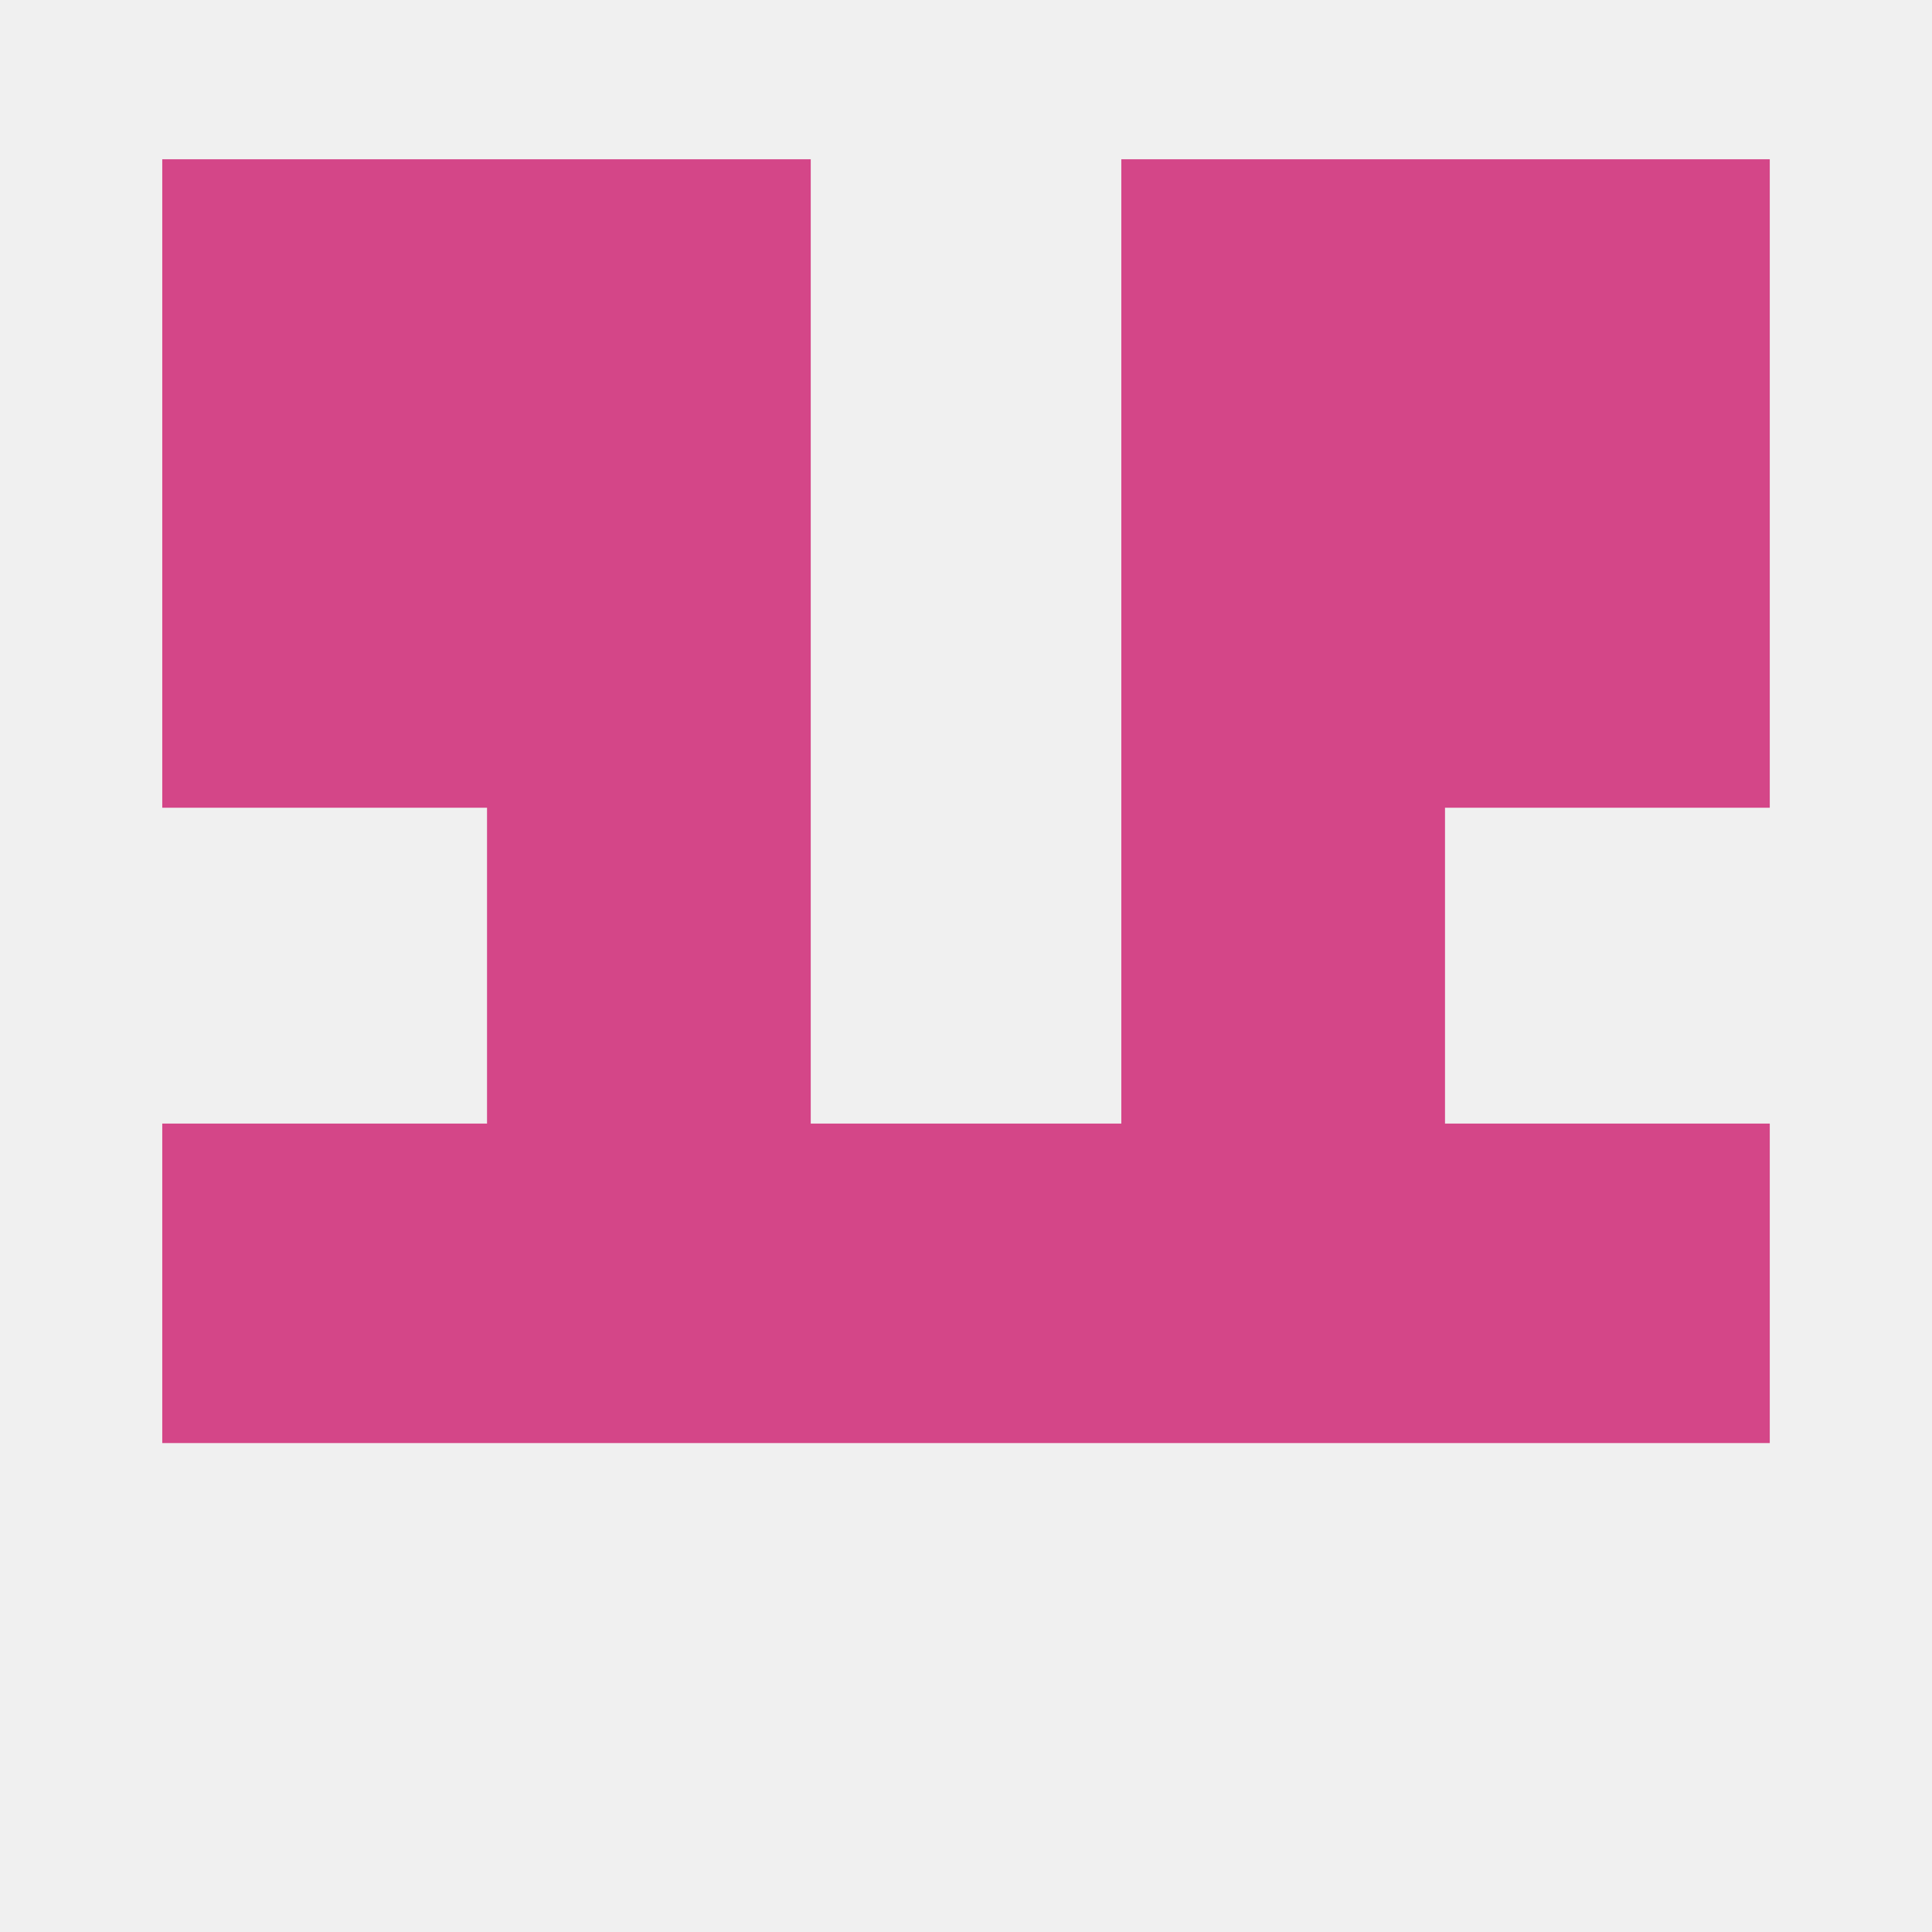
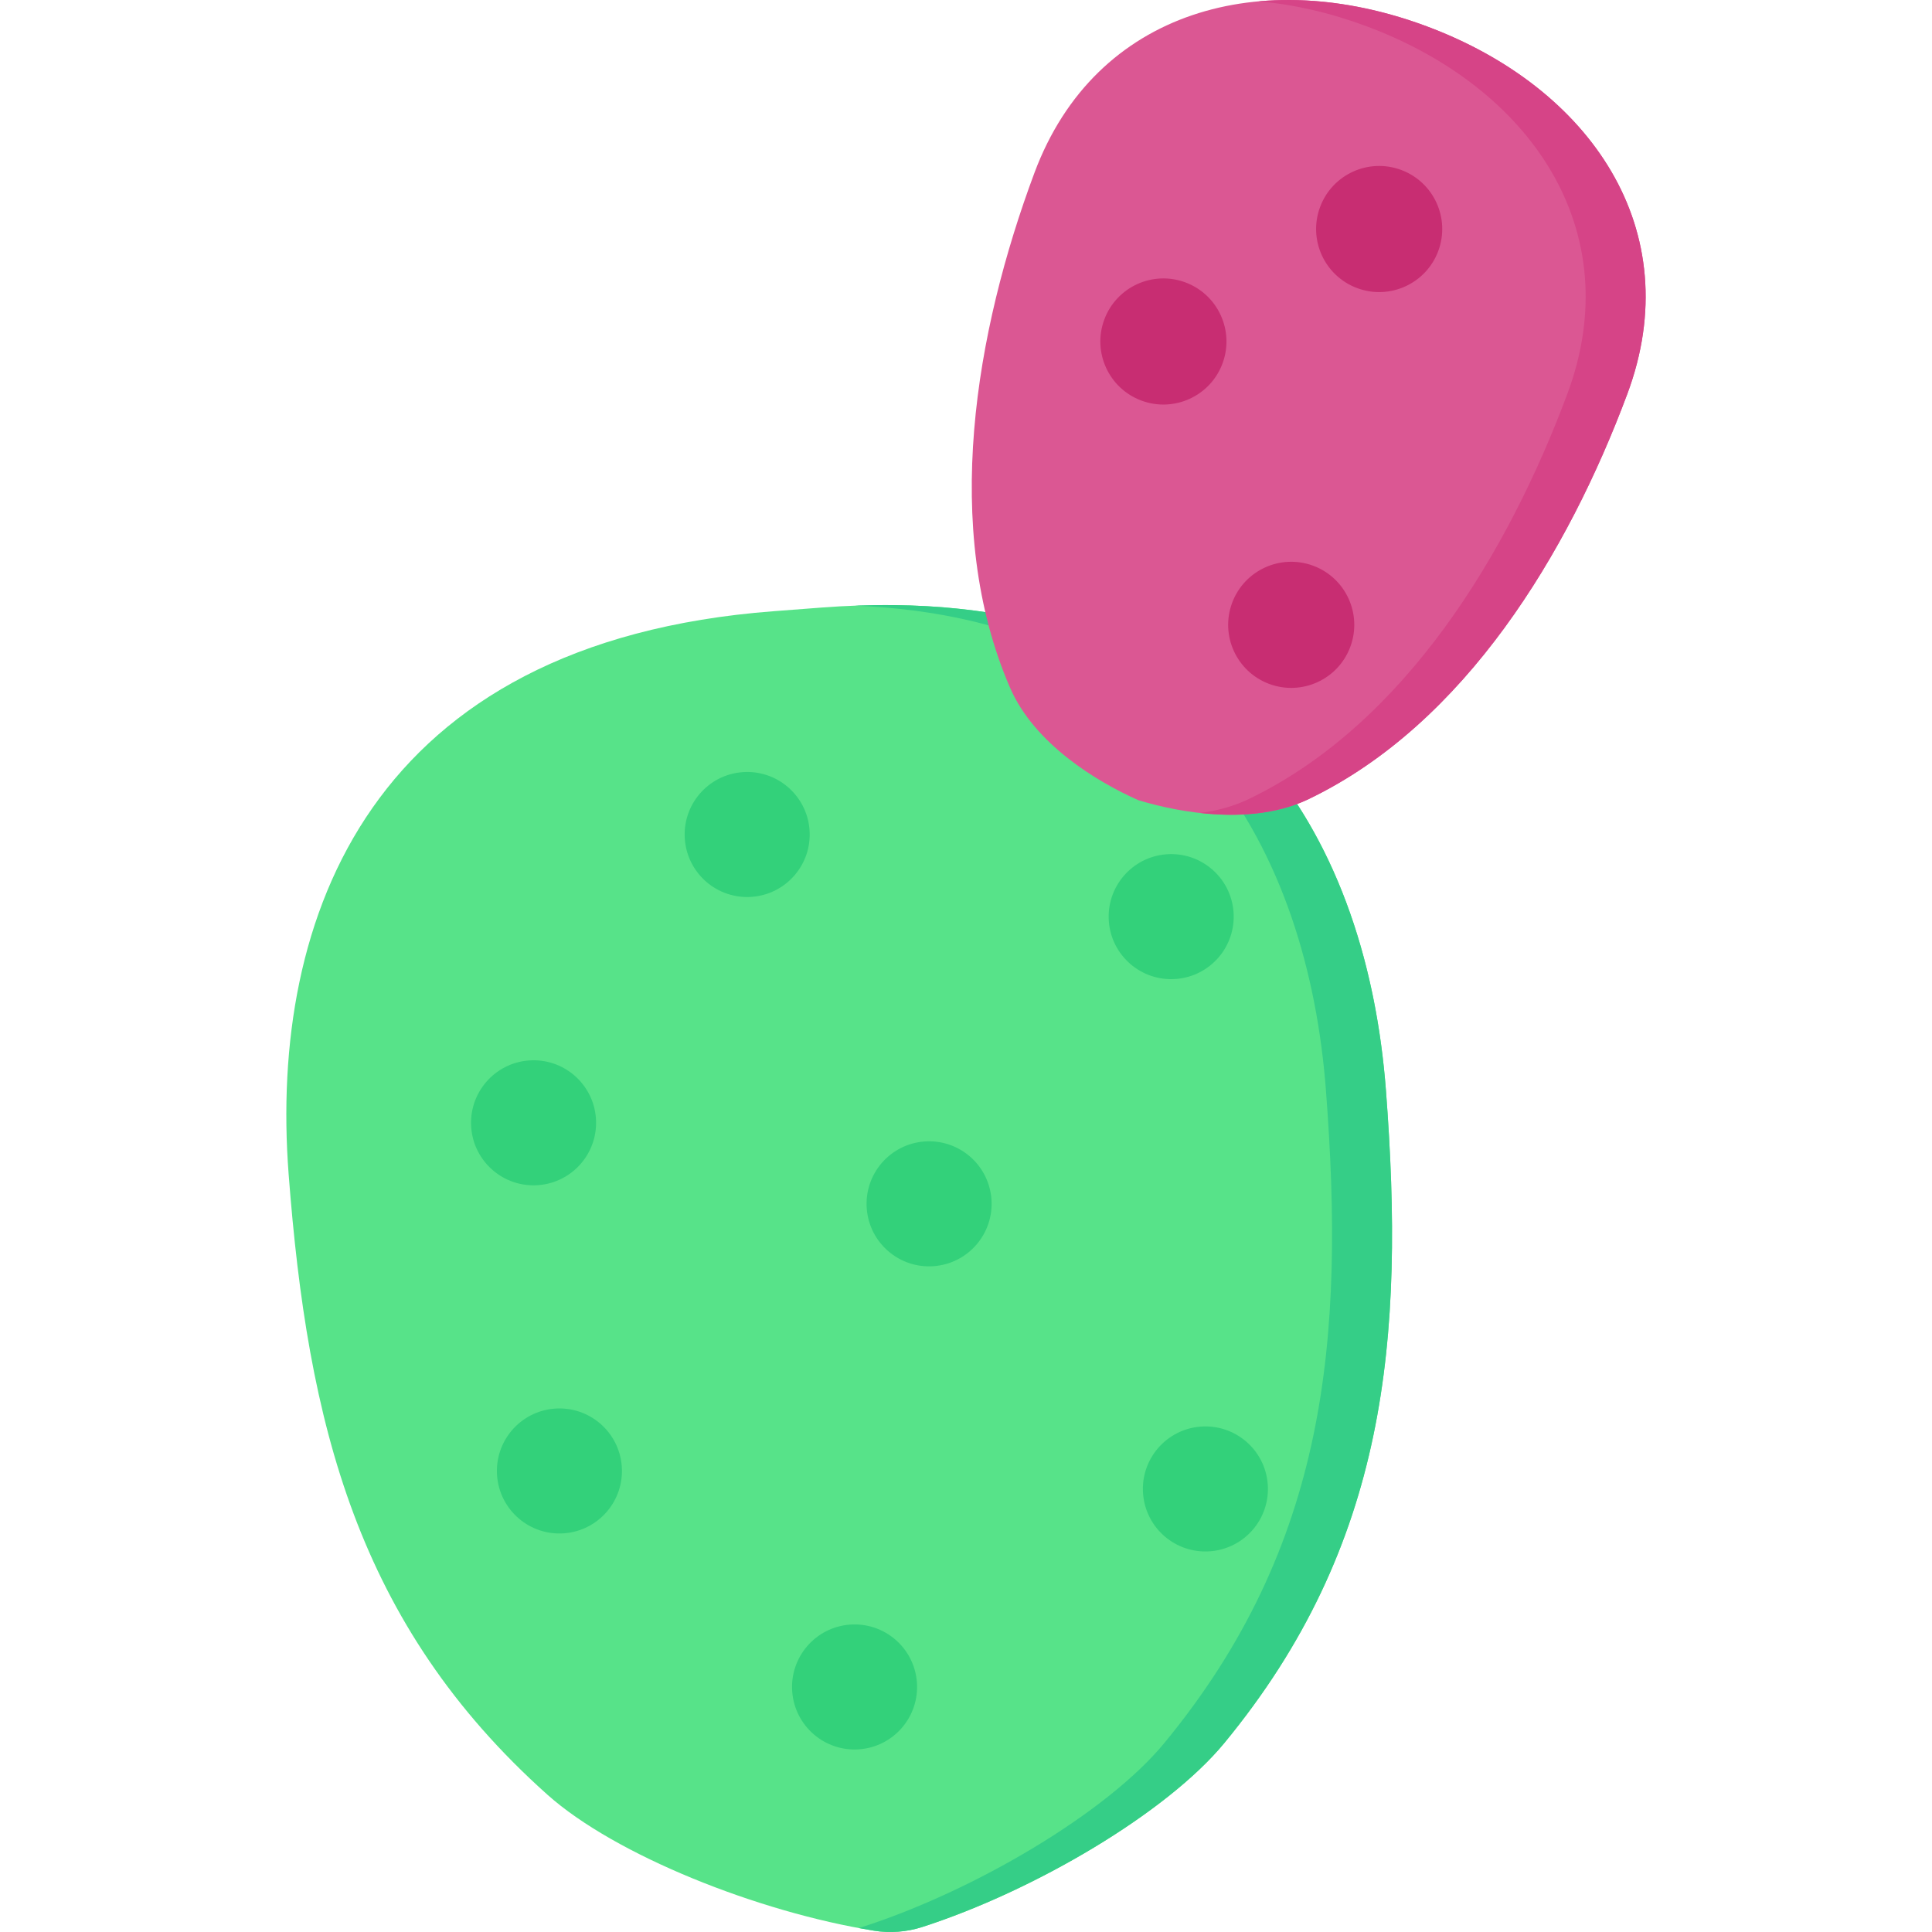
- <svg xmlns="http://www.w3.org/2000/svg" id="svg8" version="1.1" viewBox="0 0 67.733 67.733" height="256" width="256">
+ <svg xmlns="http://www.w3.org/2000/svg" width="256" height="256" viewBox="0 0 67.733 67.733" version="1.1" id="svg8">
  <defs id="defs2" />
-   <g id="layer1" transform="translate(220.0005,40.77376)">
-     <g id="g849">
-       <rect style="opacity:1;fill:#f0f0f0;fill-opacity:1;stroke-width:11.377;stroke-linecap:square;paint-order:markers stroke fill" id="rect831" width="67.733" height="67.733" x="-220.001" y="-40.774" />
-       <path id="rect847" style="fill:#d44688;fill-opacity:1;stroke-width:3.439;stroke-linecap:round;paint-order:markers stroke fill" d="m -214.312,-35.19 v 22.734 h 11.386 v 11.073 h -11.386 V 9.818 h 11.386 33.585 11.386 V -1.383 h -11.386 v -11.073 h 11.386 v -22.734 h -22.734 v 22.734 11.073 h -10.888 v -33.807 z" />
+   <g transform="translate(-157.0862,-98.02196)" id="layer1">
+     <g transform="matrix(0.3975036,0,0,0.3975036,104.6826,59.05788)" id="g1019">
+       <g id="g1001">
+         <path d="m 200.048,151.93 c -35.549,2.713 -44.49,26.965 -42.76,49.646 1.675,21.944 5.996,39.694 22.826,54.733 5.944,5.311 18.542,10.348 28.815,11.997 1.393,0.224 2.878,0.11 4.221,-0.322 9.903,-3.189 21.591,-10.079 26.66,-16.231 14.353,-17.419 15.931,-35.619 14.257,-57.563 C 252.337,171.509 239.82,148.895 204.27,151.608 Z" style="fill:#57e389;stroke-width:2.117;paint-order:markers stroke fill" id="path847" />
+         <path d="m 210.669,151.39 c -1.114,-0.012 -2.257,0.006 -3.424,0.05 29.256,1.159 39.942,21.925 41.531,42.75 1.675,21.944 0.097,40.145 -14.256,57.563 -5.069,6.152 -16.757,13.042 -26.66,16.231 -0.096,0.031 -0.194,0.057 -0.291,0.084 0.458,0.085 0.913,0.166 1.362,0.238 1.393,0.224 2.878,0.11 4.221,-0.322 9.903,-3.189 21.591,-10.078 26.66,-16.231 14.353,-17.419 15.931,-35.62 14.256,-57.563 -1.623,-21.263 -12.725,-42.468 -43.399,-42.8 z" style="fill:#35ce87;fill-opacity:1;stroke-width:2.117;paint-order:markers stroke fill" id="path981" />
+         <circle transform="rotate(-4.363942)" r="5.514" cy="186.17" cx="184.098" id="path859" style="fill:#33d17a;fill-opacity:1;stroke:none;stroke-width:1.424;paint-order:markers stroke fill" />
+         <circle transform="rotate(-4.363942)" style="fill:#33d17a;fill-opacity:1;stroke:none;stroke-width:1.424;paint-order:markers stroke fill" id="circle861" cx="220.834" cy="196.238" r="5.514" />
+         <circle transform="rotate(-4.363942)" r="5.514" cy="210.09" cx="163.378" id="circle863" style="fill:#33d17a;fill-opacity:1;stroke:none;stroke-width:1.424;paint-order:markers stroke fill" />
+         <circle transform="rotate(-4.363942)" style="fill:#33d17a;fill-opacity:1;stroke:none;stroke-width:1.424;paint-order:markers stroke fill" id="circle865" cx="220.003" cy="246.798" r="5.514" />
+         <circle transform="rotate(-4.363942)" style="fill:#33d17a;fill-opacity:1;stroke:none;stroke-width:1.424;paint-order:markers stroke fill" id="circle867" cx="163.315" cy="240.881" r="5.514" />
+         <circle r="5.514" cy="261.857" cx="187.821" id="circle941" style="fill:#33d17a;fill-opacity:1;stroke:none;stroke-width:1.424;paint-order:markers stroke fill" transform="rotate(-4.363942)" />
+         <circle transform="rotate(-4.363942)" style="fill:#33d17a;fill-opacity:1;stroke:none;stroke-width:1.424;paint-order:markers stroke fill" id="circle943" cx="197.617" cy="219.87" r="5.514" />
+         <path d="m 257.664,100.343 c -14.44,-5.383 -29.209,-1.534 -34.601,12.93 -5.217,13.993 -8.234,31.344 -2.15,45.4 2.149,4.964 7.657,8.296 11.307,9.919 3.822,1.162 10.167,2.249 15.041,-0.097 13.801,-6.642 22.878,-21.734 28.094,-35.727 5.392,-14.463 -3.252,-27.041 -17.693,-32.424 z" style="fill:#db5793;fill-opacity:1;stroke-width:1.436;paint-order:markers stroke fill" id="path830" />
+         <circle transform="rotate(20.44535)" style="fill:#c82d72;fill-opacity:1;stroke:none;stroke-width:1.436;paint-order:markers stroke fill" id="circle869" cx="278.799" cy="22.233" r="5.561" />
+         <circle transform="rotate(20.44535)" r="5.561" cy="57.653" cx="283.725" id="circle871" style="fill:#c82d72;fill-opacity:1;stroke:none;stroke-width:1.436;paint-order:markers stroke fill" />
+         <circle transform="rotate(20.44535)" style="fill:#c82d72;fill-opacity:1;stroke:none;stroke-width:1.436;paint-order:markers stroke fill" id="circle873" cx="264.433" cy="38.175" r="5.561" />
+         <g style="fill:#d64487;fill-opacity:1" id="g966" transform="matrix(0.6358293,0.2370358,-0.2370358,0.6358293,177.4571,44.4279)">
+           <path transform="matrix(0.3653478,-0.1362009,0.1362009,0.3653478,-275.2176,32.72661)" d="m 948.318,370.479 c -3.551,-0.021 -7.058,0.132 -10.514,0.447 11.81,1.026 23.955,3.818 36.041,8.324 54.578,20.347 87.25,67.885 66.871,122.549 -19.716,52.887 -54.024,109.927 -106.184,135.031 -5.083,2.447 -10.59,3.903 -16.203,4.641 11.876,1.326 25.053,0.726 36.203,-4.641 52.16,-25.104 86.468,-82.144 106.184,-135.031 20.379,-54.664 -12.293,-102.202 -66.871,-122.549 -15.35,-5.722 -30.797,-8.686 -45.527,-8.771 z" style="fill:#d64487;fill-opacity:1;stroke-width:5.429;paint-order:markers stroke fill" id="path964" />
+         </g>
+       </g>
    </g>
  </g>
</svg>
